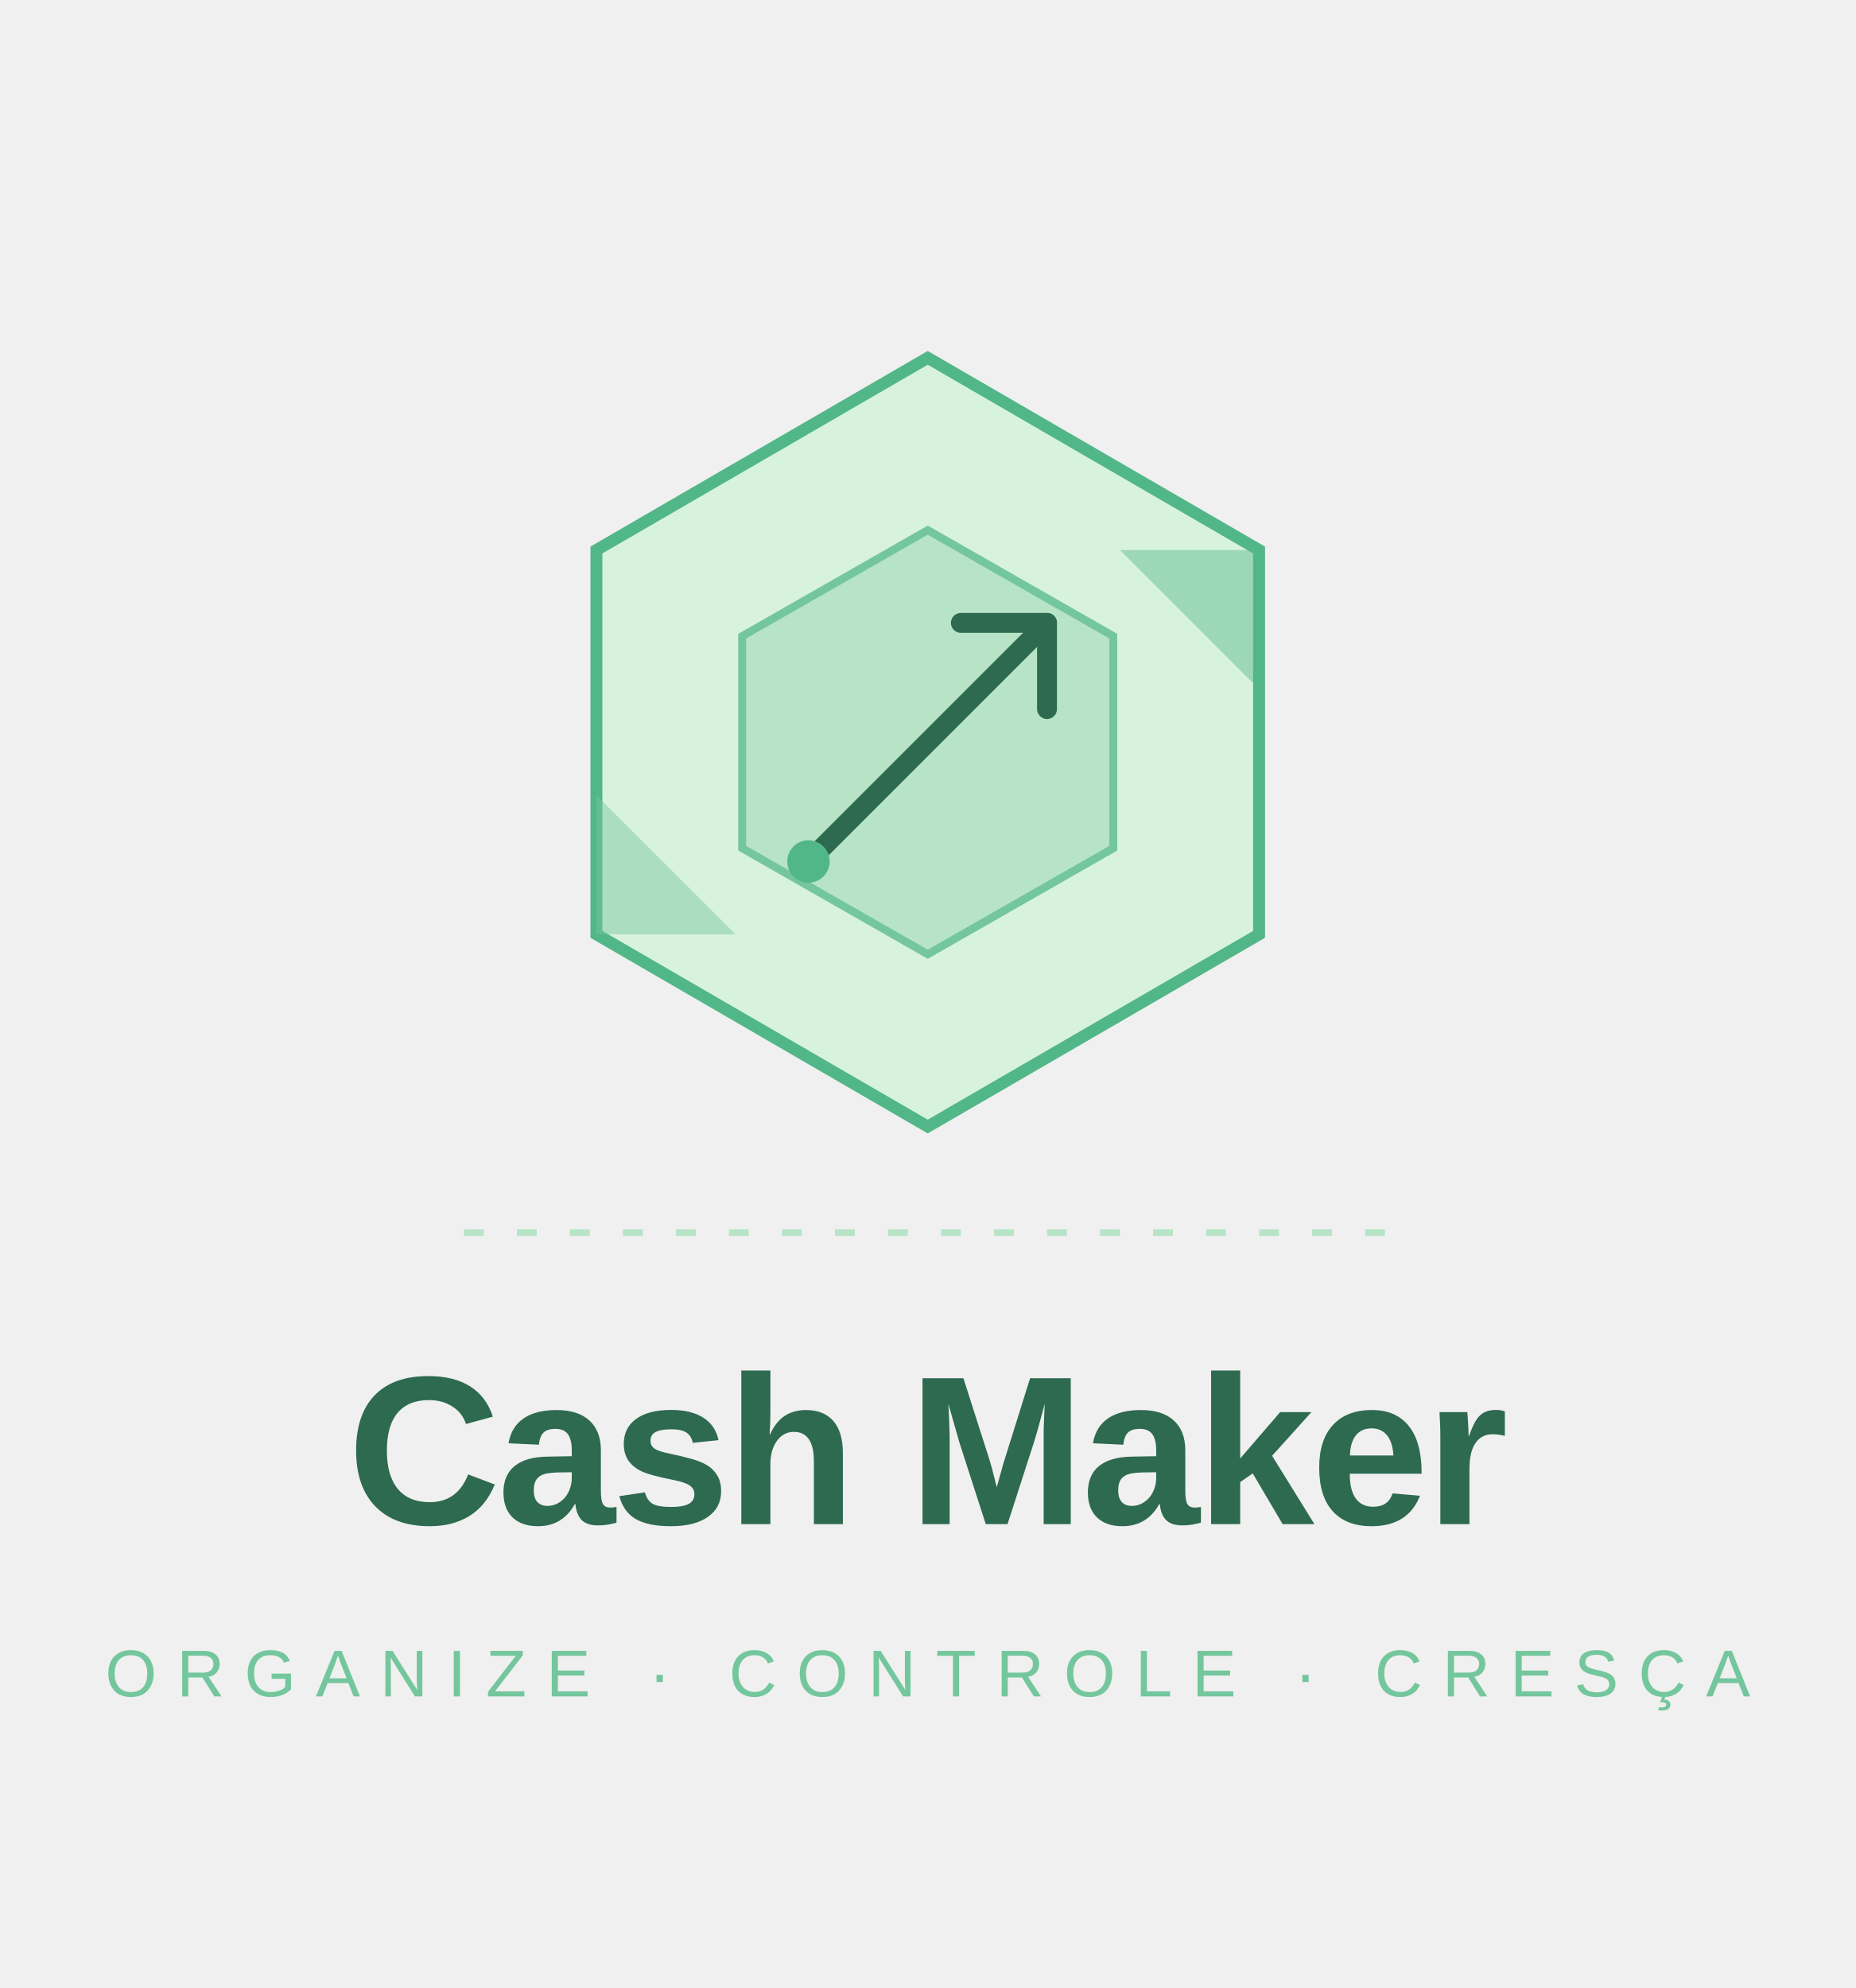
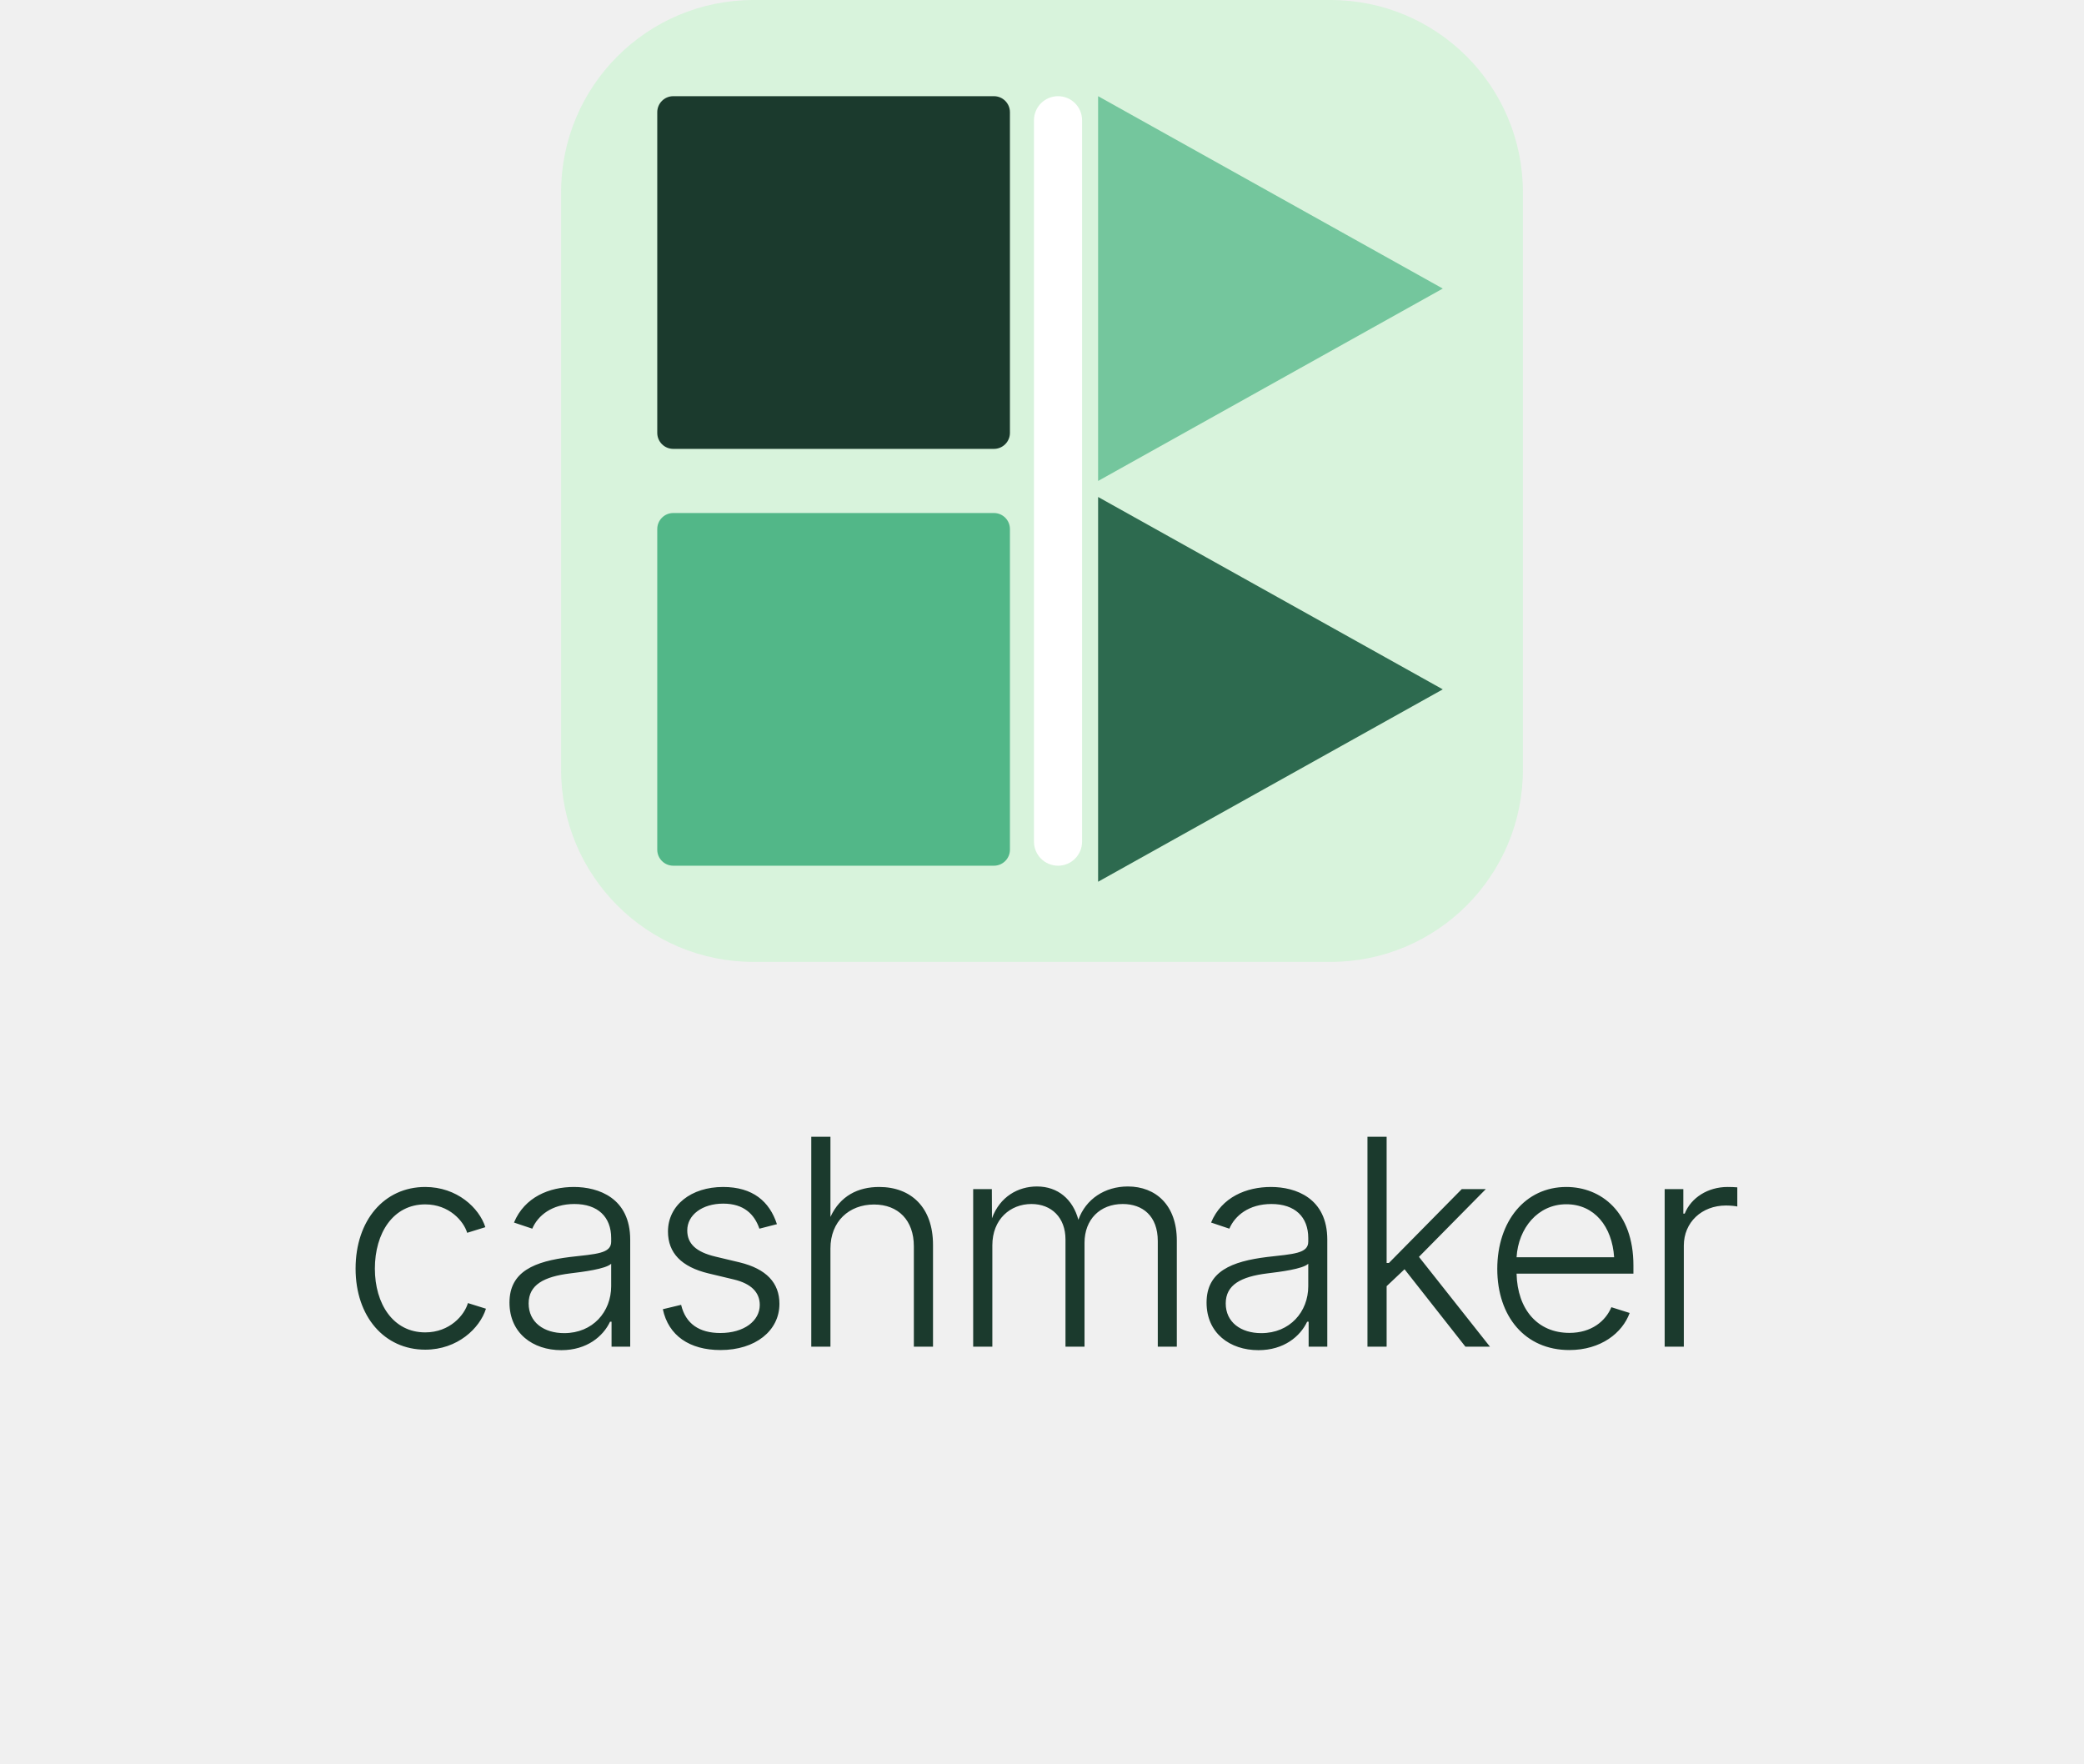
- <svg xmlns="http://www.w3.org/2000/svg" width="280" height="300" viewBox="0 0 280 300">
+ <svg xmlns="http://www.w3.org/2000/svg" viewBox="0 0 260 220">
  <defs>
    <style>
-       .wordmark { font-family: Arial, sans-serif; font-size: 32px; font-weight: 700; fill: #2D6A4F; letter-spacing: -0.5px; }
-       .tagline  { font-family: Arial, sans-serif; font-size: 10px; font-weight: 400; fill: #74C69D; letter-spacing: 3px; }
+       .wordmark {
+         font-family: 'Space Grotesk', system-ui, -apple-system, sans-serif;
+         font-size: 36px;
+         font-weight: 300;
+         fill: #1B3A2D;
+         letter-spacing: -1px;
+       }
    </style>
  </defs>
-   <g transform="translate(140, 112)">
-     <polygon points="0,-58 50,-29 50,29 0,58 -50,29 -50,-29" fill="#D8F3DC" stroke="#52B788" stroke-width="1.8" />
-     <polygon points="0,-32 28,-16 28,16 0,32 -28,16 -28,-16" fill="#B7E4C7" stroke="#74C69D" stroke-width="1.2" />
-     <line x1="-18" y1="18" x2="18" y2="-18" stroke="#2D6A4F" stroke-width="3" stroke-linecap="round" />
-     <polyline points="5,-18 18,-18 18,-5" fill="none" stroke="#2D6A4F" stroke-width="3" stroke-linecap="round" stroke-linejoin="round" />
-     <circle cx="-18" cy="18" r="3.2" fill="#52B788" />
-     <polygon points="29,-29 50,-29 50,-8" fill="#52B788" opacity="0.45" />
-     <polygon points="-29,29 -50,29 -50,8" fill="#74C69D" opacity="0.45" />
+   <g transform="translate(70, 0)">
+     <rect width="120" height="120" rx="24" fill="#D8F3DC" />
+     <rect x="12" y="12" width="44" height="44" rx="2" fill="#1B3A2D" />
+     <rect x="12" y="64" width="44" height="44" rx="2" fill="#52B788" />
+     <rect x="59" y="12" width="6" height="96" rx="3" fill="white" />
+     <polygon points="67,12 67,60 110,36" fill="#74C69D" />
+     <polygon points="67,62 67,110 110,86" fill="#2D6A4F" />
  </g>
-   <line x1="70" y1="186" x2="210" y2="186" stroke="#B7E4C7" stroke-width="1" stroke-dasharray="3,5" />
-   <text x="140" y="230" class="wordmark" text-anchor="middle">Cash Maker</text>
-   <text x="140" y="256" class="tagline" text-anchor="middle">ORGANIZE · CONTROLE · CRESÇA</text>
+   <text x="130" y="168" class="wordmark" text-anchor="middle">cashmaker</text>
</svg>
